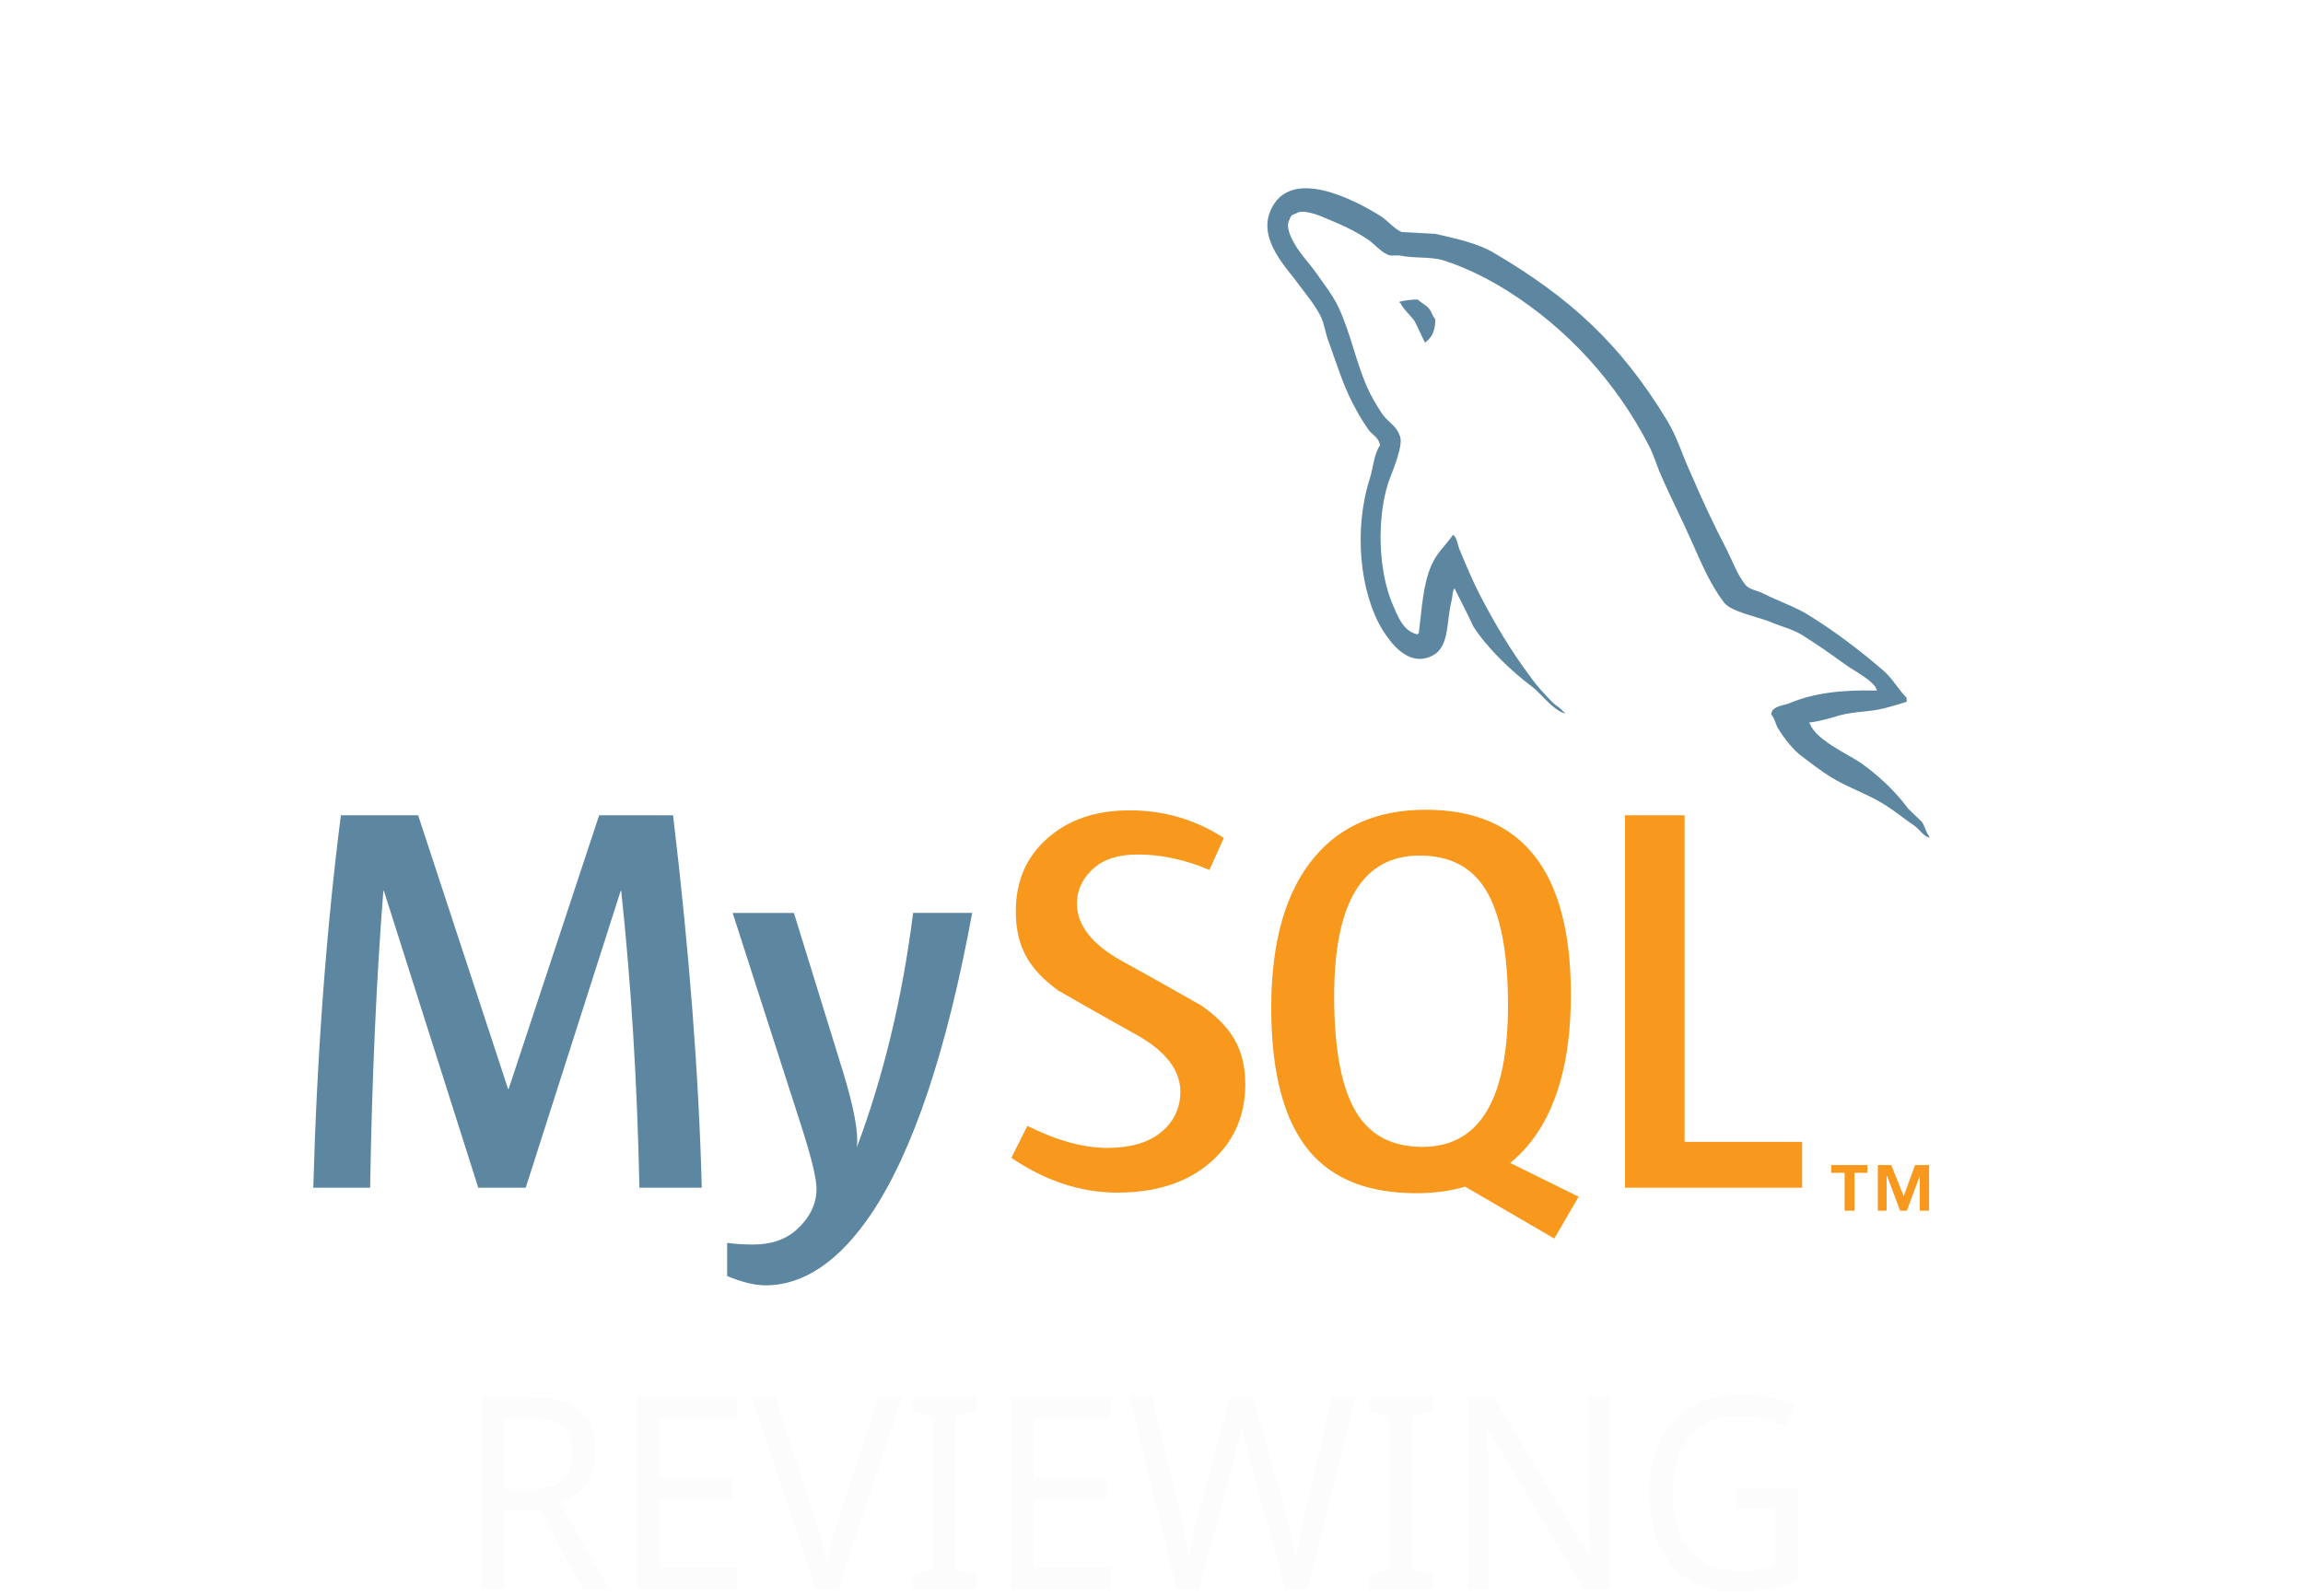
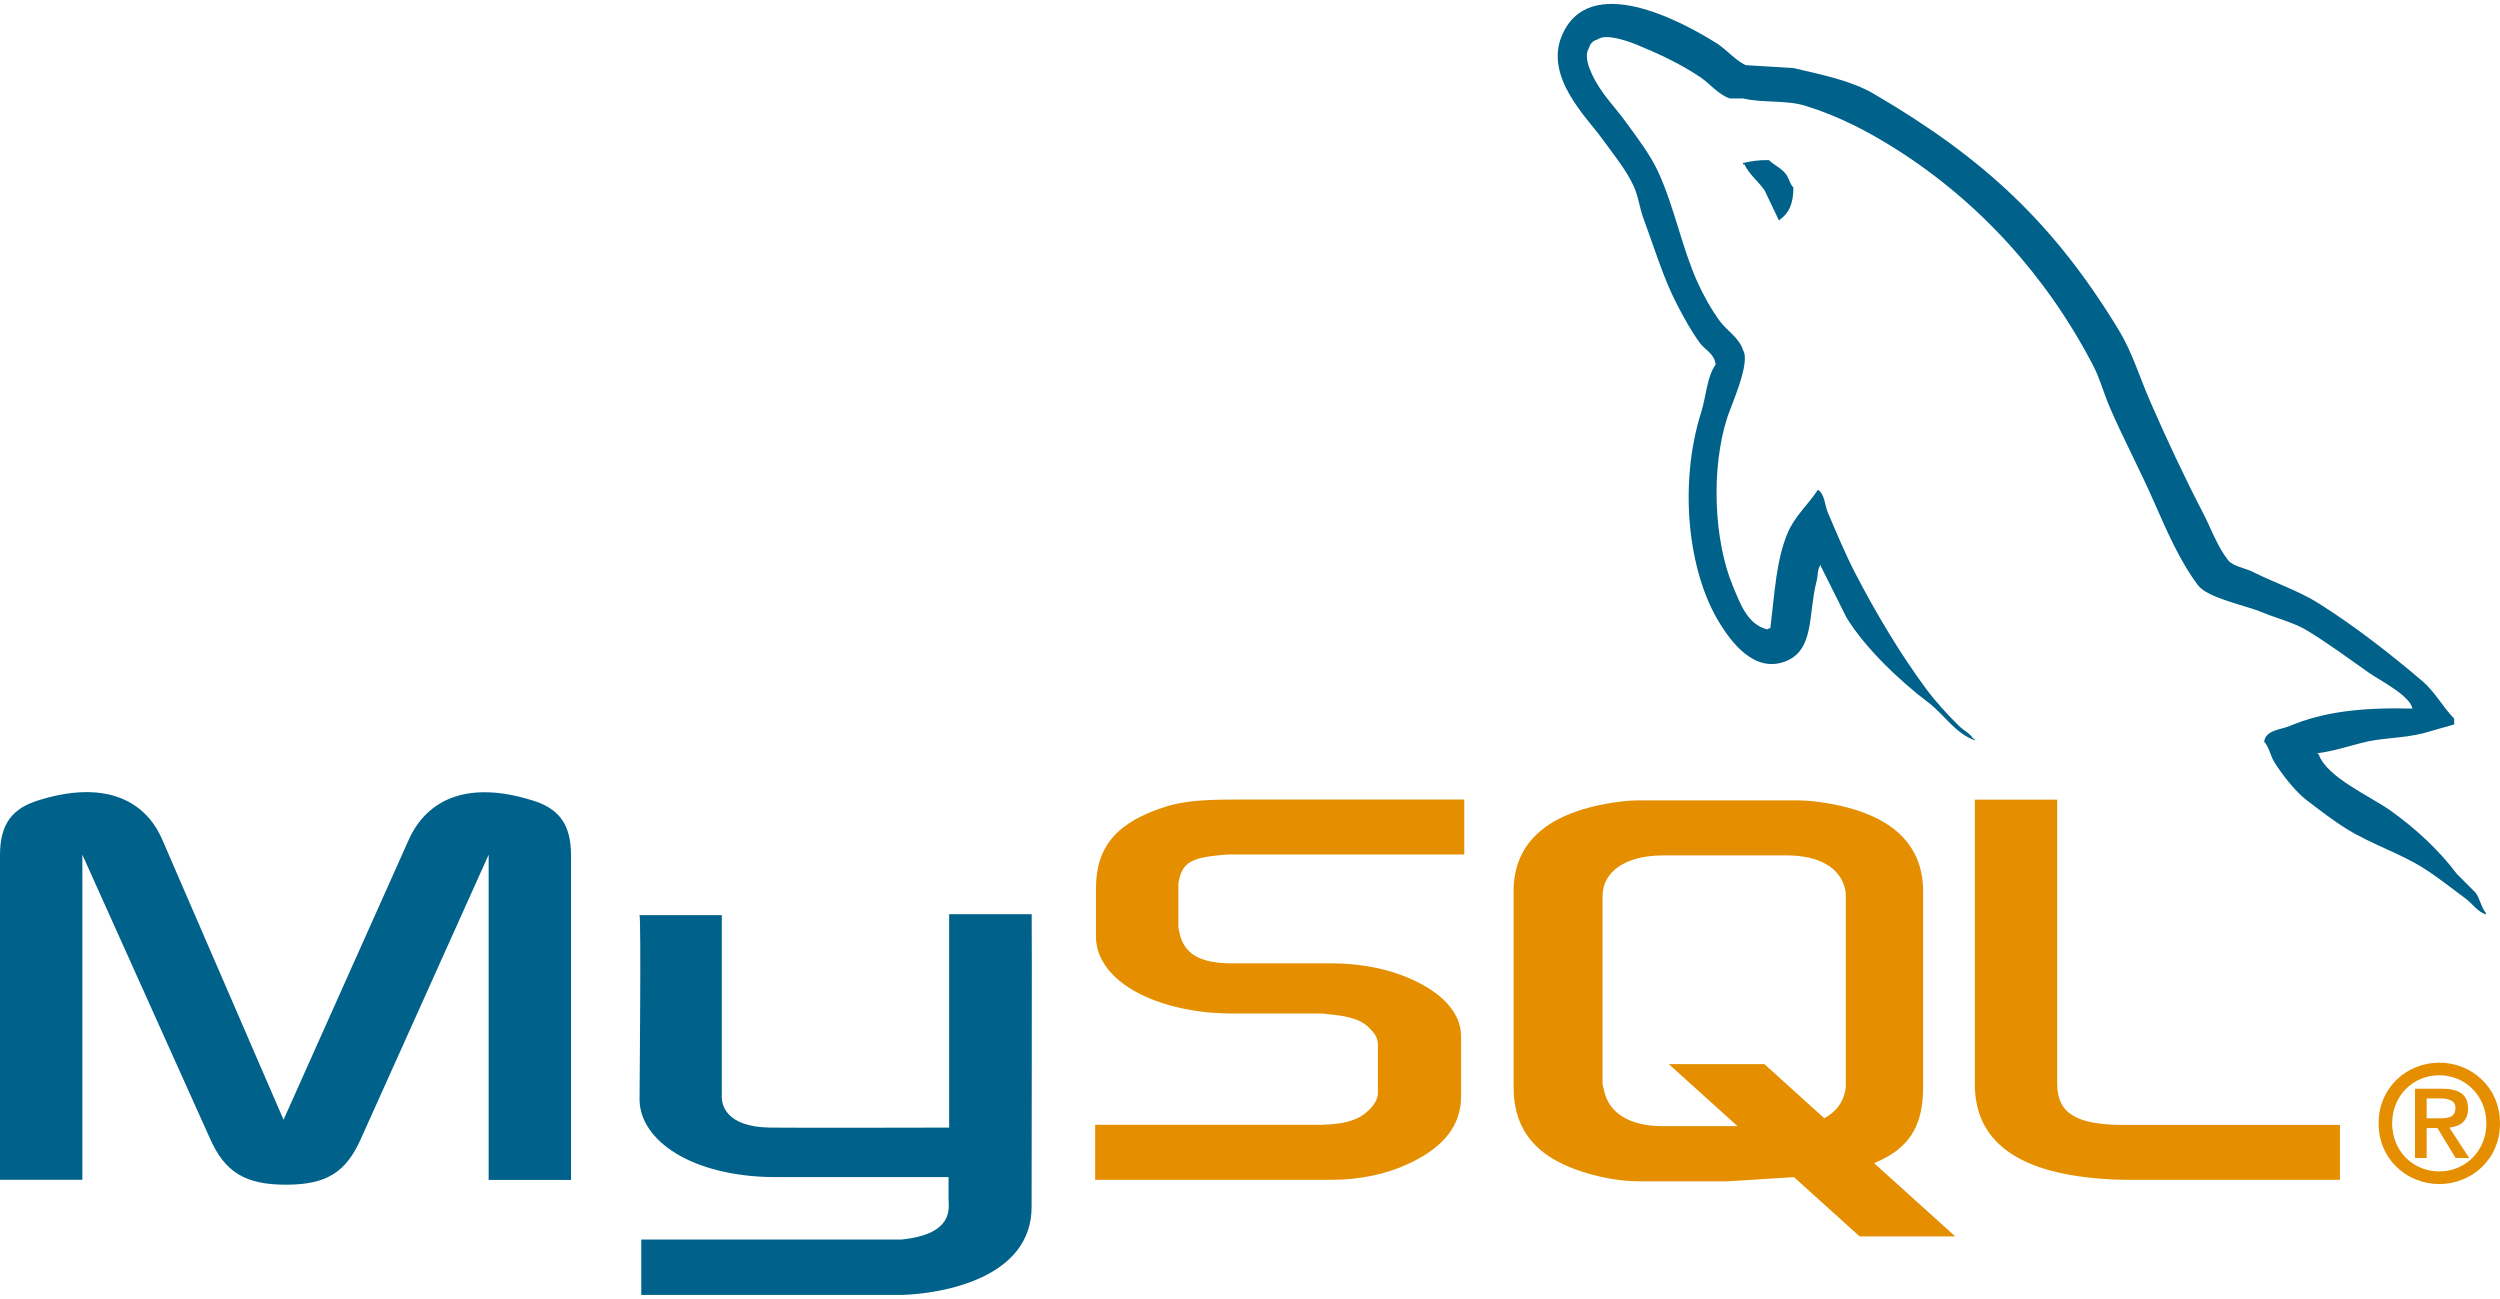
- <svg xmlns="http://www.w3.org/2000/svg" version="1.1" id="Layer_1" x="0px" y="0px" width="2500px" height="1733px" viewBox="0 0 2500 1733" enable-background="new 0 0 2500 1733" xml:space="preserve">
-   <path fill="none" d="M-18.458,0h2500v1733h-2500V0z" />
-   <path fill="#5D87A1" d="M761.801,1289.664h-67.682c-2.396-114.242-8.985-221.646-19.763-322.285h-0.604l-103.047,322.285h-51.529  l-102.43-322.285h-0.589c-7.599,96.626-12.385,204.054-14.374,322.285h-61.692c3.976-143.774,13.968-278.563,29.938-404.38h83.887  l97.632,297.135h0.604l98.23-297.135h80.268C748.226,1032.655,758.609,1167.457,761.801,1289.664 M1055.325,991.313  c-27.561,149.541-63.915,258.198-109.037,326.024c-35.155,52.21-73.672,78.342-115.615,78.342c-11.182,0-24.979-3.375-41.328-10.071  v-36.058c7.991,1.151,17.368,1.806,28.146,1.806c19.592,0,35.338-5.389,47.345-16.188c14.36-13.157,21.54-27.949,21.54-44.313  c0-11.222-5.598-34.16-16.768-68.896L795.335,991.3h66.491l53.309,172.508c11.98,39.171,16.979,66.521,14.979,82.099  c29.148-77.857,49.516-162.751,61.113-254.615h64.102L1055.325,991.313L1055.325,991.313z" />
-   <path fill="#F8981D" d="M1956.249,1289.664h-192.256v-404.38h64.674v354.603h127.582V1289.664z M1713.666,1299.434l-74.339-36.686  c6.592-5.415,12.896-11.274,18.571-18.063c31.599-37.113,47.354-92.009,47.354-164.713c0-133.78-52.498-200.705-157.531-200.705  c-51.506,0-91.683,16.979-120.416,50.941c-31.568,37.143-47.328,91.838-47.328,164.149c0,71.082,13.968,123.228,41.916,156.304  c25.565,29.963,64.108,44.965,115.651,44.965c19.229,0,36.869-2.354,52.942-7.104l96.781,56.348L1713.666,1299.434z   M1472.849,1208.746c-16.374-26.341-24.562-68.637-24.562-126.955c0-101.817,30.931-152.784,92.858-152.784  c32.365,0,56.095,12.188,71.266,36.52c16.349,26.379,24.574,68.297,24.574,125.804c0,102.654-30.957,153.988-92.849,153.988  C1511.758,1245.327,1488.033,1233.177,1472.849,1208.746 M1351.793,1177.579c0,34.293-12.582,62.425-37.72,84.463  c-25.163,21.945-58.906,32.944-101.189,32.944c-39.55,0-77.896-12.638-115.014-37.771l17.382-34.725  c31.938,15.996,60.854,23.947,86.816,23.947c24.361,0,43.403-5.401,57.219-16.112c13.798-10.751,22.024-25.831,22.024-44.899  c0-24.025-16.758-44.559-47.488-61.758c-28.342-15.563-85.024-48.104-85.024-48.104c-30.722-22.391-46.103-46.429-46.103-86.027  c0-32.774,11.47-59.233,34.423-79.361c22.979-20.206,52.629-30.277,88.975-30.277c37.536,0,71.658,10.062,102.396,29.966  l-15.593,34.734c-26.287-11.169-52.233-16.753-77.832-16.753c-20.729,0-36.734,4.982-47.864,14.987  c-11.226,9.967-18.144,22.718-18.144,38.356c0,23.907,17.106,44.703,48.682,62.241c28.722,15.59,86.813,48.691,86.813,48.691  C1336.059,1114.475,1351.793,1138.291,1351.793,1177.579" />
-   <path fill="#5D87A1" d="M2037.44,749.842c-39.104-0.994-69.381,2.942-94.793,13.693c-7.338,2.93-19.004,2.93-20.023,12.202  c3.963,3.924,4.42,10.254,7.859,15.668c5.856,9.771,16.074,22.914,25.396,29.768c10.241,7.847,20.521,15.616,31.299,22.456  c19.002,11.758,40.543,18.598,59.063,30.316c10.79,6.813,21.515,15.629,32.316,22.966c5.312,3.911,8.709,10.254,15.604,12.699v-1.49  c-3.452-4.396-4.436-10.751-7.82-15.646l-14.674-14.147c-14.178-19.042-31.795-35.665-50.799-49.319  c-15.645-10.776-49.854-25.425-56.198-43.447l-0.994-0.99c10.751-1.011,23.504-4.904,33.719-7.899  c16.623-4.381,31.779-3.388,48.836-7.769c7.849-1.966,15.629-4.425,23.502-6.844v-4.404c-8.843-8.806-15.146-20.494-24.442-28.813  c-24.875-21.487-52.288-42.505-80.617-60.096c-15.171-9.796-34.684-16.104-50.836-24.436c-5.818-2.938-15.629-4.394-19.057-9.283  c-8.766-10.75-13.692-24.9-20.052-37.629c-14.125-26.852-27.845-56.645-40.03-85.035c-8.815-19.043-14.182-38.062-24.933-55.679  c-50.353-83.05-105.033-133.351-189.077-182.723c-18.063-10.279-39.551-14.661-62.504-20.049l-36.657-1.936  c-7.819-3.427-15.653-12.726-22.48-17.12c-27.884-17.578-99.673-55.676-120.182-5.376c-13.211,31.795,19.537,63.053,30.785,79.18  c8.309,11.191,19.068,23.934,24.877,36.646c3.438,8.308,4.406,17.12,7.85,25.896c7.818,21.502,15.132,45.422,25.411,65.481  c5.359,10.229,11.209,20.979,18.063,30.237c3.924,5.415,10.75,7.81,12.241,16.637c-6.813,9.73-7.352,24.417-11.261,36.636  c-17.577,55.203-10.714,123.595,14.2,164.163c7.798,12.216,26.396,39.104,51.271,28.8c22.024-8.789,17.146-36.634,23.479-61.055  c1.45-5.896,0.495-9.77,3.429-13.641v0.955c6.813,13.667,13.689,26.837,20.01,40.544c15.158,23.921,41.552,48.849,63.537,65.419  c11.705,8.842,20.978,23.96,35.639,29.361v-1.466h-0.968c-2.969-4.384-7.313-6.346-11.208-9.743  c-8.813-8.803-18.572-19.553-25.412-29.313c-20.479-27.373-38.605-57.677-54.694-88.945c-7.873-15.174-14.659-31.758-21.004-46.898  c-2.957-5.848-2.957-14.661-7.857-17.604c-7.354,10.736-18.063,20.035-23.425,33.192c-9.3,21.043-10.27,46.927-13.723,73.842  l-1.923,0.941c-15.563-3.91-20.978-20.011-26.89-33.678c-14.636-34.711-17.095-90.43-4.396-130.476  c3.4-10.239,18.114-42.492,12.242-52.25c-2.94-9.351-12.727-14.674-18.088-22.036c-6.306-9.261-13.21-20.979-17.604-31.259  c-11.719-27.349-17.614-57.648-30.234-84.982c-5.898-12.738-16.143-25.924-24.436-37.653c-9.312-13.184-19.552-22.47-26.913-38.099  c-2.435-5.375-5.849-14.164-1.938-20.011c0.955-3.923,2.941-5.388,6.841-6.369c6.33-5.349,24.418,1.452,30.761,4.395  c18.114,7.324,33.261,14.164,48.38,24.418c6.843,4.904,14.179,14.19,22.952,16.636h10.279c15.604,3.4,33.193,0.942,47.881,5.362  c25.884,8.318,49.332,20.521,70.363,33.689c63.993,40.583,116.766,98.245,152.393,167.118c5.85,11.224,8.332,21.501,13.668,33.206  c10.293,23.96,23.021,48.395,33.231,71.842c10.267,22.953,20.05,46.393,34.711,65.459c7.313,10.255,36.688,15.63,49.854,21.006  c9.744,4.382,24.914,8.276,33.703,13.652c16.623,10.24,33.183,21.998,48.812,33.261  C2011.532,727.844,2035.989,740.059,2037.44,749.842 M1539.066,325.256c-6.746-0.07-13.475,0.757-19.998,2.459v0.98h0.938  c3.938,7.809,10.776,13.223,15.654,20.037c3.938,7.834,7.351,15.603,11.209,23.424l0.939-0.968  c6.895-4.883,10.317-12.699,10.317-24.435c-2.969-3.453-3.427-6.827-5.896-10.254  C1549.358,331.612,1543.016,329.18,1539.066,325.256" />
-   <path fill="#F8981D" d="M2083.976,1314.599h10.123v-49.542h-15.185l-12.386,33.812l-13.458-33.812h-14.622v49.542h9.561v-37.689  h0.537l14.098,37.689h7.285l14.049-37.689L2083.976,1314.599L2083.976,1314.599z M2002.431,1314.599h10.711v-41.146h14.021v-8.41  h-39.34v8.41h14.583L2002.431,1314.599L2002.431,1314.599z" />
-   <rect x="716.266" y="1556.887" fill="none" width="1103.111" height="190.113" />
-   <text transform="matrix(0.9317 0 0 1 496.2656 1725.267)" fill="#FCFCFC" font-family="'MyriadPro-Bold'" font-size="291.597">REVIEWING</text>
+ <svg xmlns="http://www.w3.org/2000/svg" width="256" height="133" viewBox="0 0 204.8 105.765">
+   <path d="M0 96.334h6.747V69.7l10.445 23.227c1.232 2.8 2.92 3.806 6.228 3.806s4.93-.995 6.164-3.806L40.03 69.7v26.644h6.748v-26.6c0-2.595-1.04-3.85-3.18-4.498-5.125-1.6-8.564-.216-10.12 3.244l-10.25 22.923L13.3 68.48c-1.492-3.46-4.995-4.844-10.12-3.244C1.038 65.885 0 67.14 0 69.734v26.6zm52.386-21.686h6.745v14.68c-.063.798.256 2.67 3.952 2.727 1.886.03 14.554 0 14.672 0v-17.48h6.76c.03 0-.007 23.834-.006 23.936.037 5.878-7.294 7.155-10.672 7.254H52.533v-4.54l21.342-.001c4.342-.46 3.83-2.617 3.83-3.344v-1.77h-14.34c-6.672-.06-10.92-2.973-10.973-6.323-.005-.3.144-14.995-.004-15.14z" fill="#00618a" />
+   <path d="M89.716 96.334h19.398c2.27 0 4.477-.475 6.23-1.298 2.92-1.34 4.347-3.157 4.347-5.536v-4.93c0-1.947-1.622-3.763-4.8-4.974-1.687-.65-3.763-.995-5.774-.995h-8.175c-2.724 0-4.022-.822-4.346-2.638-.065-.216-.065-.4-.065-.606v-3.07c0-.173 0-.347.065-.563.324-1.384 1.038-1.774 3.438-2 .195 0 .454-.044.65-.044h19.268v-4.497h-18.944c-2.725 0-4.152.173-5.45.562C91.532 67 89.78 69 89.78 72.46v3.936c0 3.028 3.44 5.623 9.212 6.228.65.043 1.298.086 1.946.086h7.007c.26 0 .52 0 .714.044 2.14.173 3.05.562 3.698 1.34.4.4.52.78.52 1.2v3.936c0 .476-.324 1.082-.973 1.6-.584.52-1.557.865-2.855.952-.26 0-.454.043-.713.043h-18.62v4.498zm72.064-7.828c0 4.628 3.438 7.223 10.38 7.742a29.45 29.45 0 0 0 1.946.086h17.582v-4.498h-17.712c-3.957 0-5.45-.995-5.45-3.374v-23.27h-6.747v23.312zm-37.785.234V72.705c0-4.074 2.86-6.545 8.516-7.325a12.94 12.94 0 0 1 1.821-.13h12.807a13.87 13.87 0 0 1 1.886.13c5.656.78 8.516 3.25 8.516 7.325V88.74c0 3.305-1.215 5.074-4.015 6.227l6.646 6h-7.834l-5.377-4.854-5.413.343h-7.216c-1.235 0-2.535-.174-3.966-.564-4.3-1.17-6.37-3.424-6.37-7.152zm7.283-.4c0 .217.065.433.13.694.4 1.864 2.145 2.904 4.8 2.904h6.13l-5.63-5.083h7.834l4.9 4.433c.905-.482 1.5-1.22 1.7-2.167.065-.216.065-.433.065-.65V73.096c0-.173 0-.4-.065-.607-.4-1.733-2.146-2.73-4.746-2.73H136.22c-3 0-4.94 1.3-4.94 3.337v15.256z" fill="#e48e00" />
+   <g fill="#00618a">
+     <path d="M197.624 57.73c-4.147-.112-7.316.273-10.024 1.415-.77.325-1.997.333-2.123 1.298.423.443.49 1.105.825 1.65.647 1.047 1.74 2.45 2.713 3.184 1.064.803 2.16 1.663 3.303 2.36 2.03 1.238 4.296 1.945 6.25 3.184 1.152.73 2.296 1.65 3.42 2.476.555.408.93 1.042 1.65 1.297v-.118c-.38-.483-.477-1.147-.825-1.65l-1.533-1.533c-1.5-2-3.402-3.737-5.425-5.19-1.613-1.158-5.224-2.722-5.897-4.6l-.118-.118c1.144-.13 2.483-.543 3.54-.825 1.773-.475 3.358-.353 5.19-.825l2.477-.708v-.472c-.926-.95-1.586-2.207-2.595-3.066-2.64-2.25-5.523-4.495-8.49-6.37-1.646-1.04-3.68-1.714-5.425-2.595-.587-.296-1.618-.45-2.005-.944-.916-1.168-1.415-2.65-2.122-4-1.48-2.85-2.934-5.964-4.246-8.963-.895-2.045-1.48-4.062-2.594-5.897-5.355-8.804-11.12-14.118-20.048-19.34-1.9-1.11-4.187-1.55-6.605-2.123l-3.892-.236c-.792-.33-1.616-1.3-2.36-1.77-2.958-1.87-10.545-5.933-12.736-.6-1.383 3.373 2.067 6.664 3.302 8.374.866 1.2 1.976 2.543 2.594 3.892.407.886.478 1.775.826 2.713.857 2.3 1.603 4.823 2.712 6.958.56 1.08 1.178 2.218 1.887 3.184.435.593 1.18.854 1.297 1.77-.728 1.02-.77 2.6-1.18 3.892-1.843 5.812-1.148 13.035 1.533 17.337.823 1.32 2.76 4.152 5.425 3.066 2.33-.95 1.8-3.89 2.477-6.486.15-.59.058-1.02.354-1.415v.118l2.123 4.245c1.57 2.53 4.36 5.175 6.722 6.96 1.225.925 2.2 2.525 3.774 3.066v-.118h-.118c-.307-.48-.787-.677-1.18-1.06-.923-.905-1.95-2.03-2.713-3.066-2.15-2.918-4.048-6.11-5.778-9.435-.826-1.587-1.545-3.338-2.24-4.953-.268-.623-.265-1.564-.825-1.887-.763 1.184-1.887 2.14-2.477 3.538-.944 2.234-1.066 4.958-1.415 7.784-.207.074-.115.023-.236.118-1.642-.396-2.22-2.087-2.83-3.538-1.544-3.67-1.83-9.576-.472-13.798.35-1.092 1.94-4.534 1.297-5.543-.307-1.007-1.32-1.6-1.887-2.36-.7-.95-1.402-2.204-1.887-3.302-1.264-2.86-1.854-6.07-3.184-8.963-.636-1.382-1.71-2.78-2.594-4-.978-1.36-2.073-2.364-2.83-4-.27-.585-.636-1.52-.236-2.123a.93.93 0 0 1 .708-.708c.684-.527 2.59.175 3.302.472 1.89.786 3.47 1.534 5.072 2.595.77.5 1.547 1.496 2.476 1.77h1.06c1.66.382 3.52.12 5.07.59 2.742.833 5.198 2.13 7.43 3.538 6.798 4.292 12.355 10.402 16.157 17.7.612 1.173.876 2.294 1.415 3.538 1.087 2.5 2.456 5.093 3.538 7.547 1.08 2.45 2.13 4.92 3.656 6.958.802 1.07 3.9 1.646 5.307 2.24.987.417 2.603.852 3.538 1.415 1.785 1.077 3.515 2.36 5.19 3.54.837.59 3.41 1.883 3.538 2.948z" />
+     <path d="M144.91 12.798c-.865-.016-1.476.094-2.123.236v.118h.118c.412.848 1.14 1.393 1.65 2.123l1.18 2.476.118-.118c.73-.515 1.065-1.338 1.06-2.595-.293-.308-.336-.694-.59-1.062-.337-.49-1-.768-1.415-1.18z" fill-rule="evenodd" />
+   </g>
+   <path d="M194.855 91.708c0 2.97 2.347 4.972 4.972 4.972s4.972-2.002 4.972-4.972-2.347-4.972-4.972-4.972-4.972 2.002-4.972 4.972zm8.83 0c0 2.254-1.723 3.938-3.86 3.938-2.16 0-3.86-1.684-3.86-3.938s1.698-3.938 3.86-3.938c2.135 0 3.86 1.684 3.86 3.938zm-2.52 2.838h1.113l-1.63-2.492c.875-.093 1.537-.518 1.537-1.552 0-1.154-.73-1.63-2.134-1.63h-2.215v5.675h.955v-2.453h.888l1.485 2.453zm-2.374-3.25v-1.63h1.1c.57 0 1.26.106 1.26.77 0 .795-.623.862-1.34.862h-1.02z" fill="#e48e00" fill-rule="evenodd" />
</svg>
